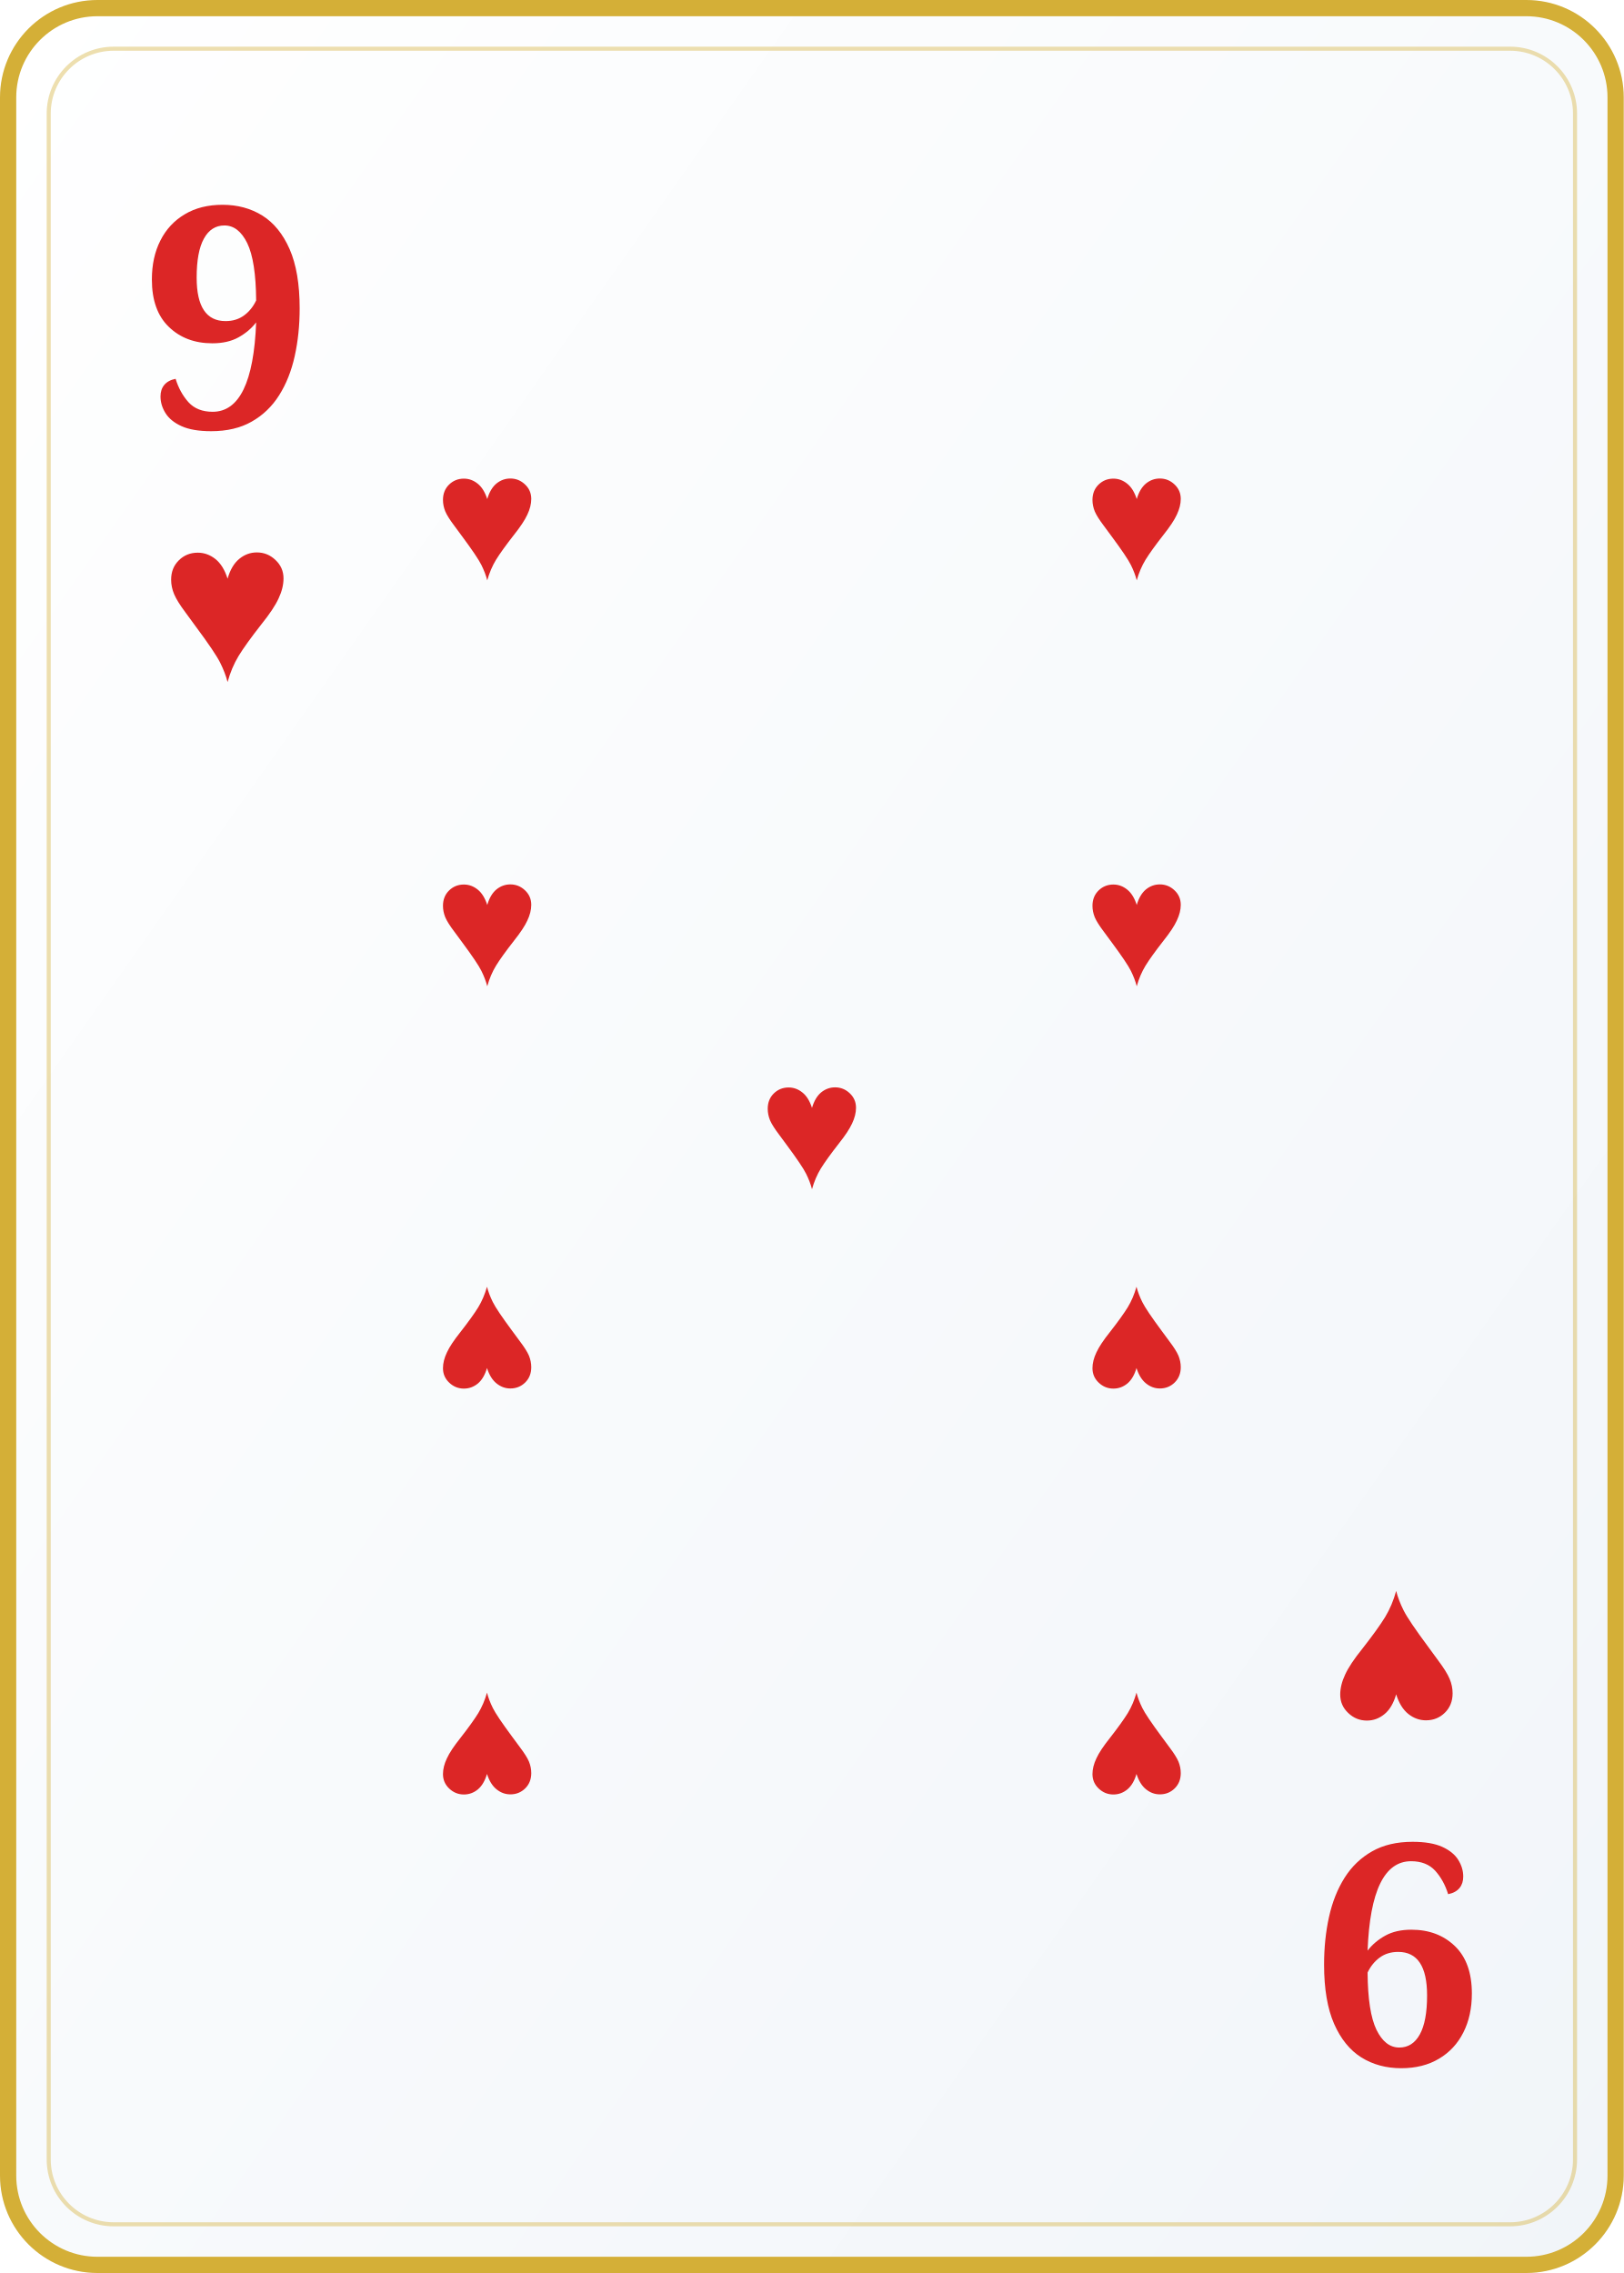
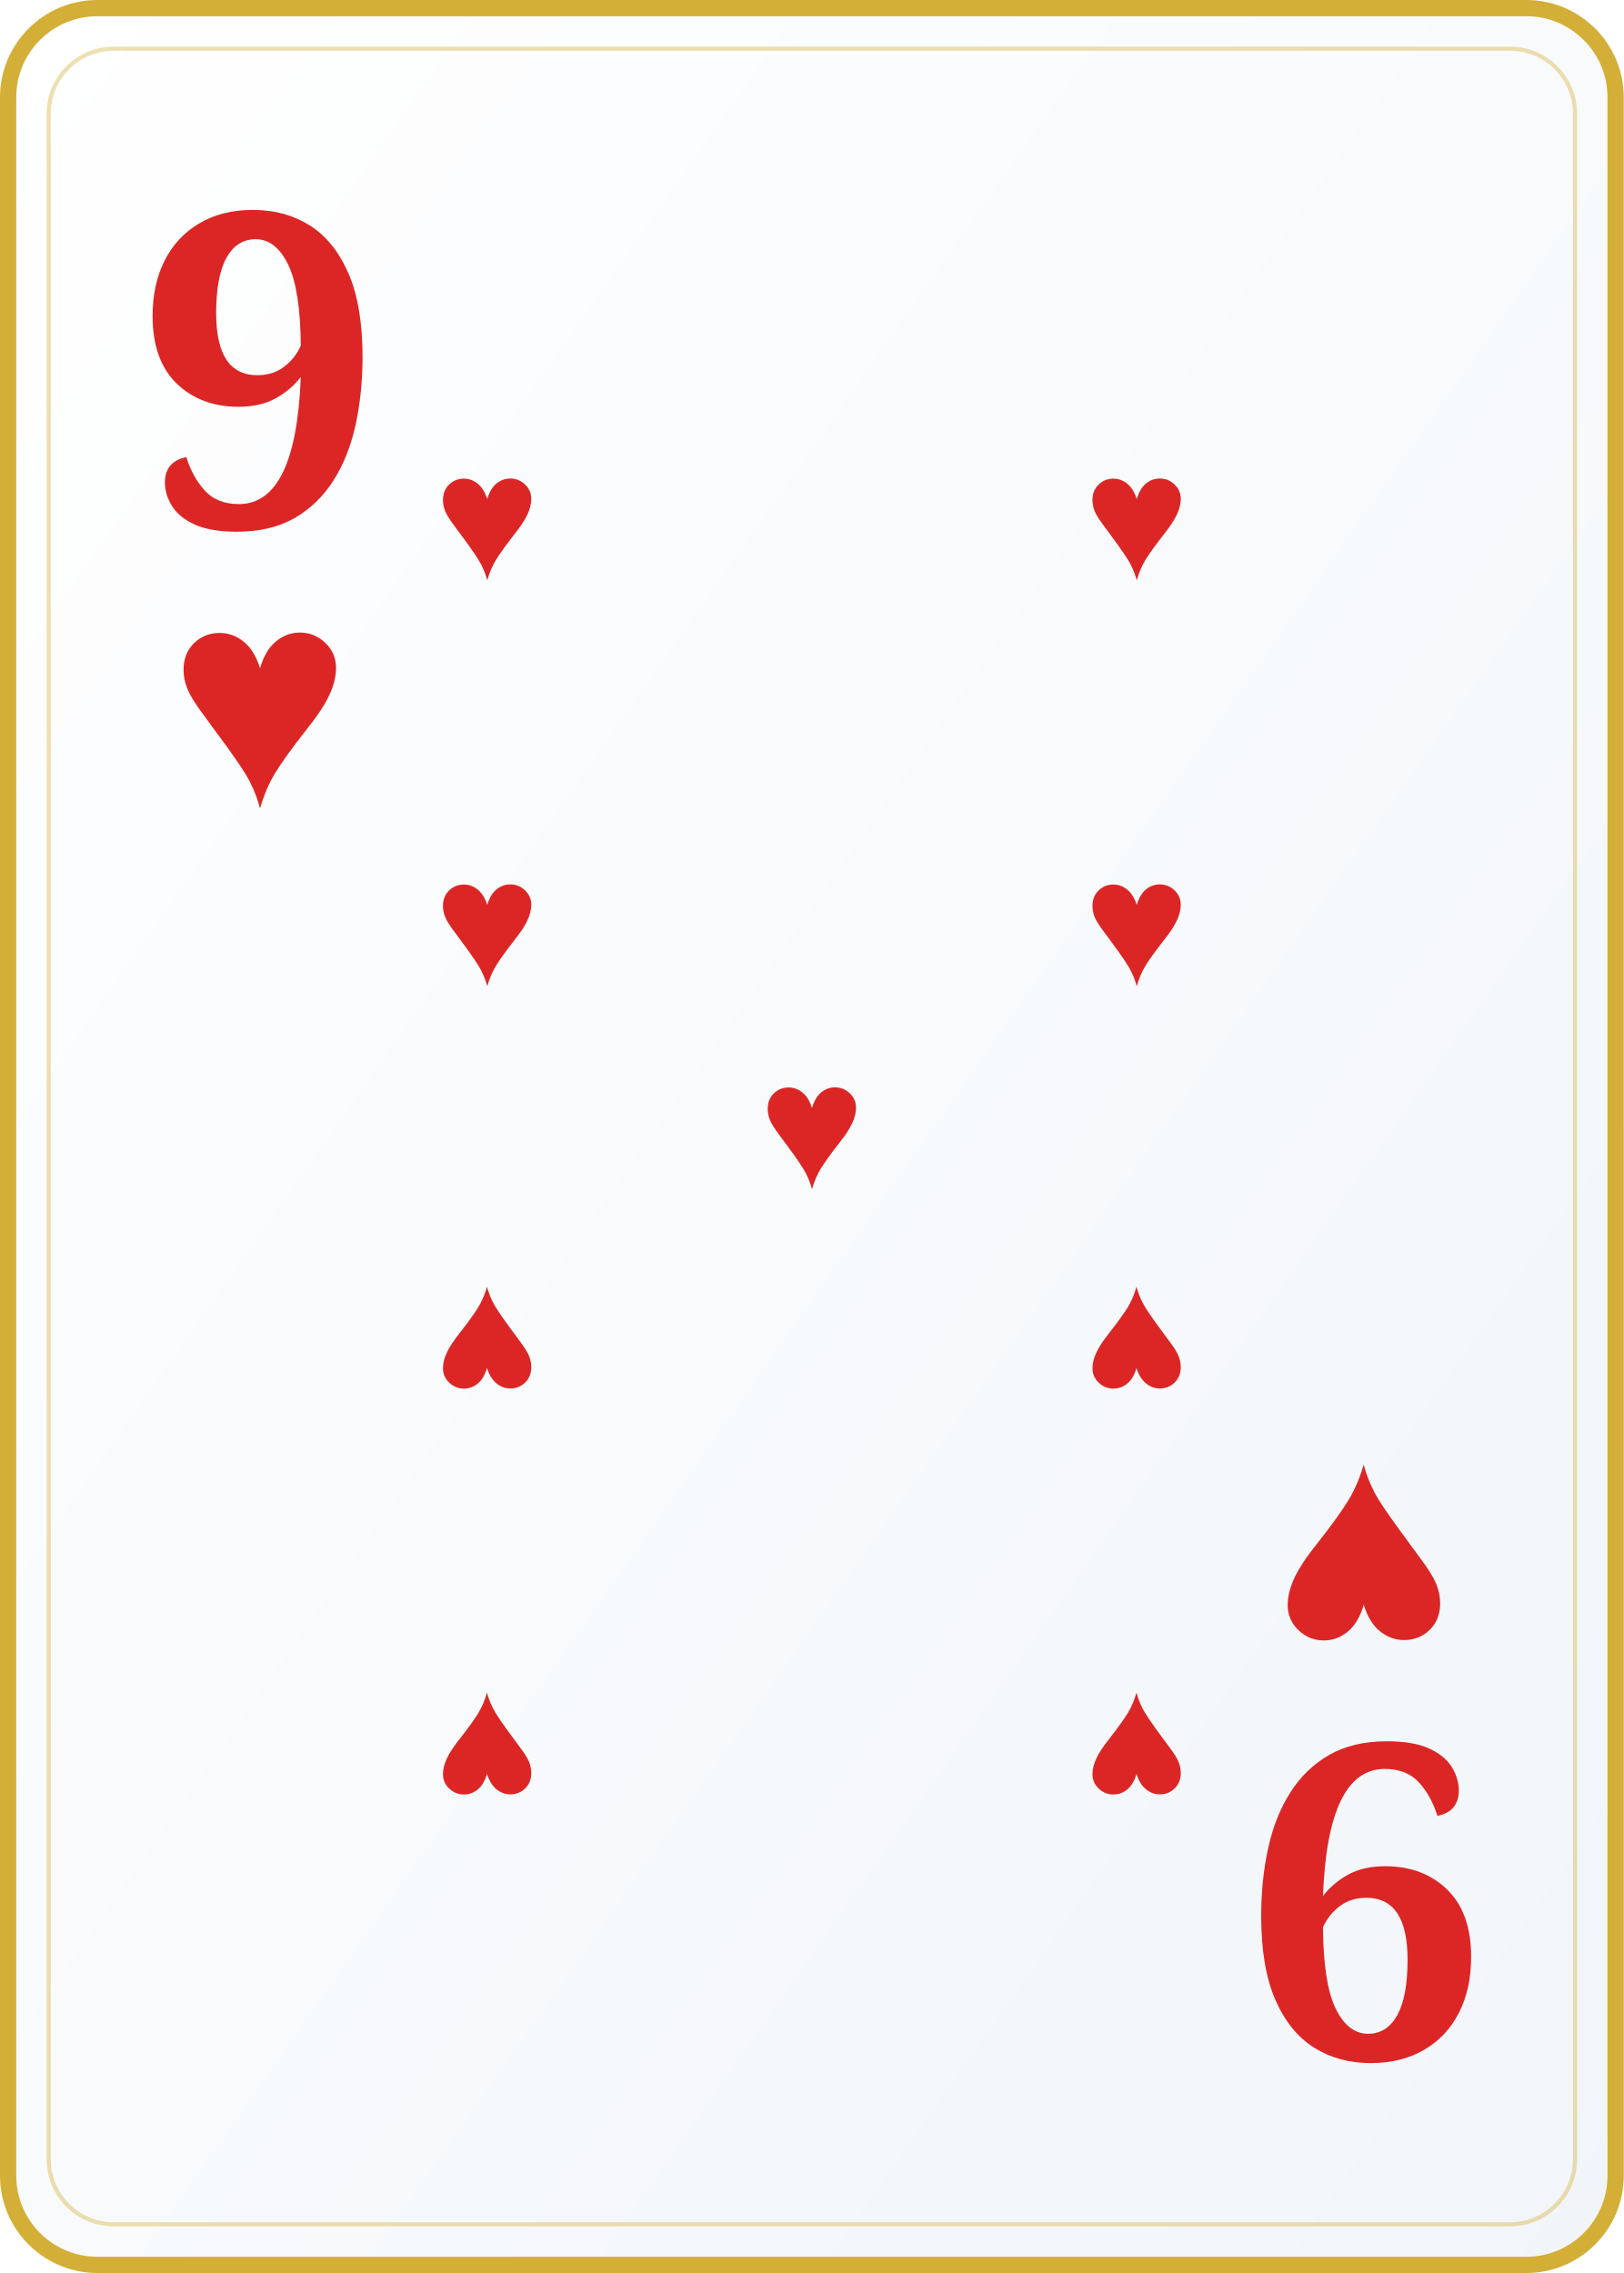
<svg xmlns="http://www.w3.org/2000/svg" viewBox="0 0 200 280" width="200" height="280">
  <defs>
    <linearGradient id="cardBg" x1="0%" y1="0%" x2="100%" y2="100%">
      <stop offset="0%" style="stop-color:#ffffff" />
      <stop offset="100%" style="stop-color:#f1f5f9" />
    </linearGradient>
  </defs>
  <rect width="200" height="280" rx="12" fill="url(#cardBg)" />
  <rect x="1" y="1" width="198" height="278" rx="11" fill="none" stroke="#d4af37" stroke-width="2" />
  <rect x="6" y="6" width="188" height="268" rx="8" fill="none" stroke="#d4af37" stroke-width="0.5" opacity="0.4" />
-   <text x="28" y="38" font-family="Georgia,serif" font-size="38" font-weight="900" fill="#dc2626" text-anchor="middle" dominant-baseline="central">9</text>
-   <text x="28" y="74" font-family="Arial,sans-serif" font-size="28" fill="#dc2626" text-anchor="middle" dominant-baseline="central">♥</text>
-   <text x="172" y="242" font-family="Georgia,serif" font-size="38" font-weight="900" fill="#dc2626" text-anchor="middle" dominant-baseline="central" transform="rotate(180,172,242)">9</text>
-   <text x="172" y="206" font-family="Arial,sans-serif" font-size="28" fill="#dc2626" text-anchor="middle" dominant-baseline="central" transform="rotate(180,172,206)">♥</text>
+   <text x="32" y="44" font-family="Georgia,serif" font-size="54" font-weight="900" fill="#dc2626" text-anchor="middle" dominant-baseline="central">9</text>
+   <text x="32" y="86" font-family="Arial,sans-serif" font-size="38" fill="#dc2626" text-anchor="middle" dominant-baseline="central">♥</text>
+   <text x="168" y="236" font-family="Georgia,serif" font-size="54" font-weight="900" fill="#dc2626" text-anchor="middle" dominant-baseline="central" transform="rotate(180,168,236)">9</text>
+   <text x="168" y="194" font-family="Arial,sans-serif" font-size="38" fill="#dc2626" text-anchor="middle" dominant-baseline="central" transform="rotate(180,168,194)">♥</text>
  <text x="60" y="65" font-family="Arial,sans-serif" font-size="22" fill="#dc2626" text-anchor="middle" dominant-baseline="middle">♥</text>
  <text x="140" y="65" font-family="Arial,sans-serif" font-size="22" fill="#dc2626" text-anchor="middle" dominant-baseline="middle">♥</text>
  <text x="60" y="115" font-family="Arial,sans-serif" font-size="22" fill="#dc2626" text-anchor="middle" dominant-baseline="middle">♥</text>
  <text x="140" y="115" font-family="Arial,sans-serif" font-size="22" fill="#dc2626" text-anchor="middle" dominant-baseline="middle">♥</text>
  <text x="100" y="140" font-family="Arial,sans-serif" font-size="22" fill="#dc2626" text-anchor="middle" dominant-baseline="middle">♥</text>
  <text x="60" y="165" font-family="Arial,sans-serif" font-size="22" fill="#dc2626" text-anchor="middle" dominant-baseline="middle" transform="rotate(180,60,165)">♥</text>
  <text x="140" y="165" font-family="Arial,sans-serif" font-size="22" fill="#dc2626" text-anchor="middle" dominant-baseline="middle" transform="rotate(180,140,165)">♥</text>
  <text x="60" y="215" font-family="Arial,sans-serif" font-size="22" fill="#dc2626" text-anchor="middle" dominant-baseline="middle" transform="rotate(180,60,215)">♥</text>
  <text x="140" y="215" font-family="Arial,sans-serif" font-size="22" fill="#dc2626" text-anchor="middle" dominant-baseline="middle" transform="rotate(180,140,215)">♥</text>
</svg>
